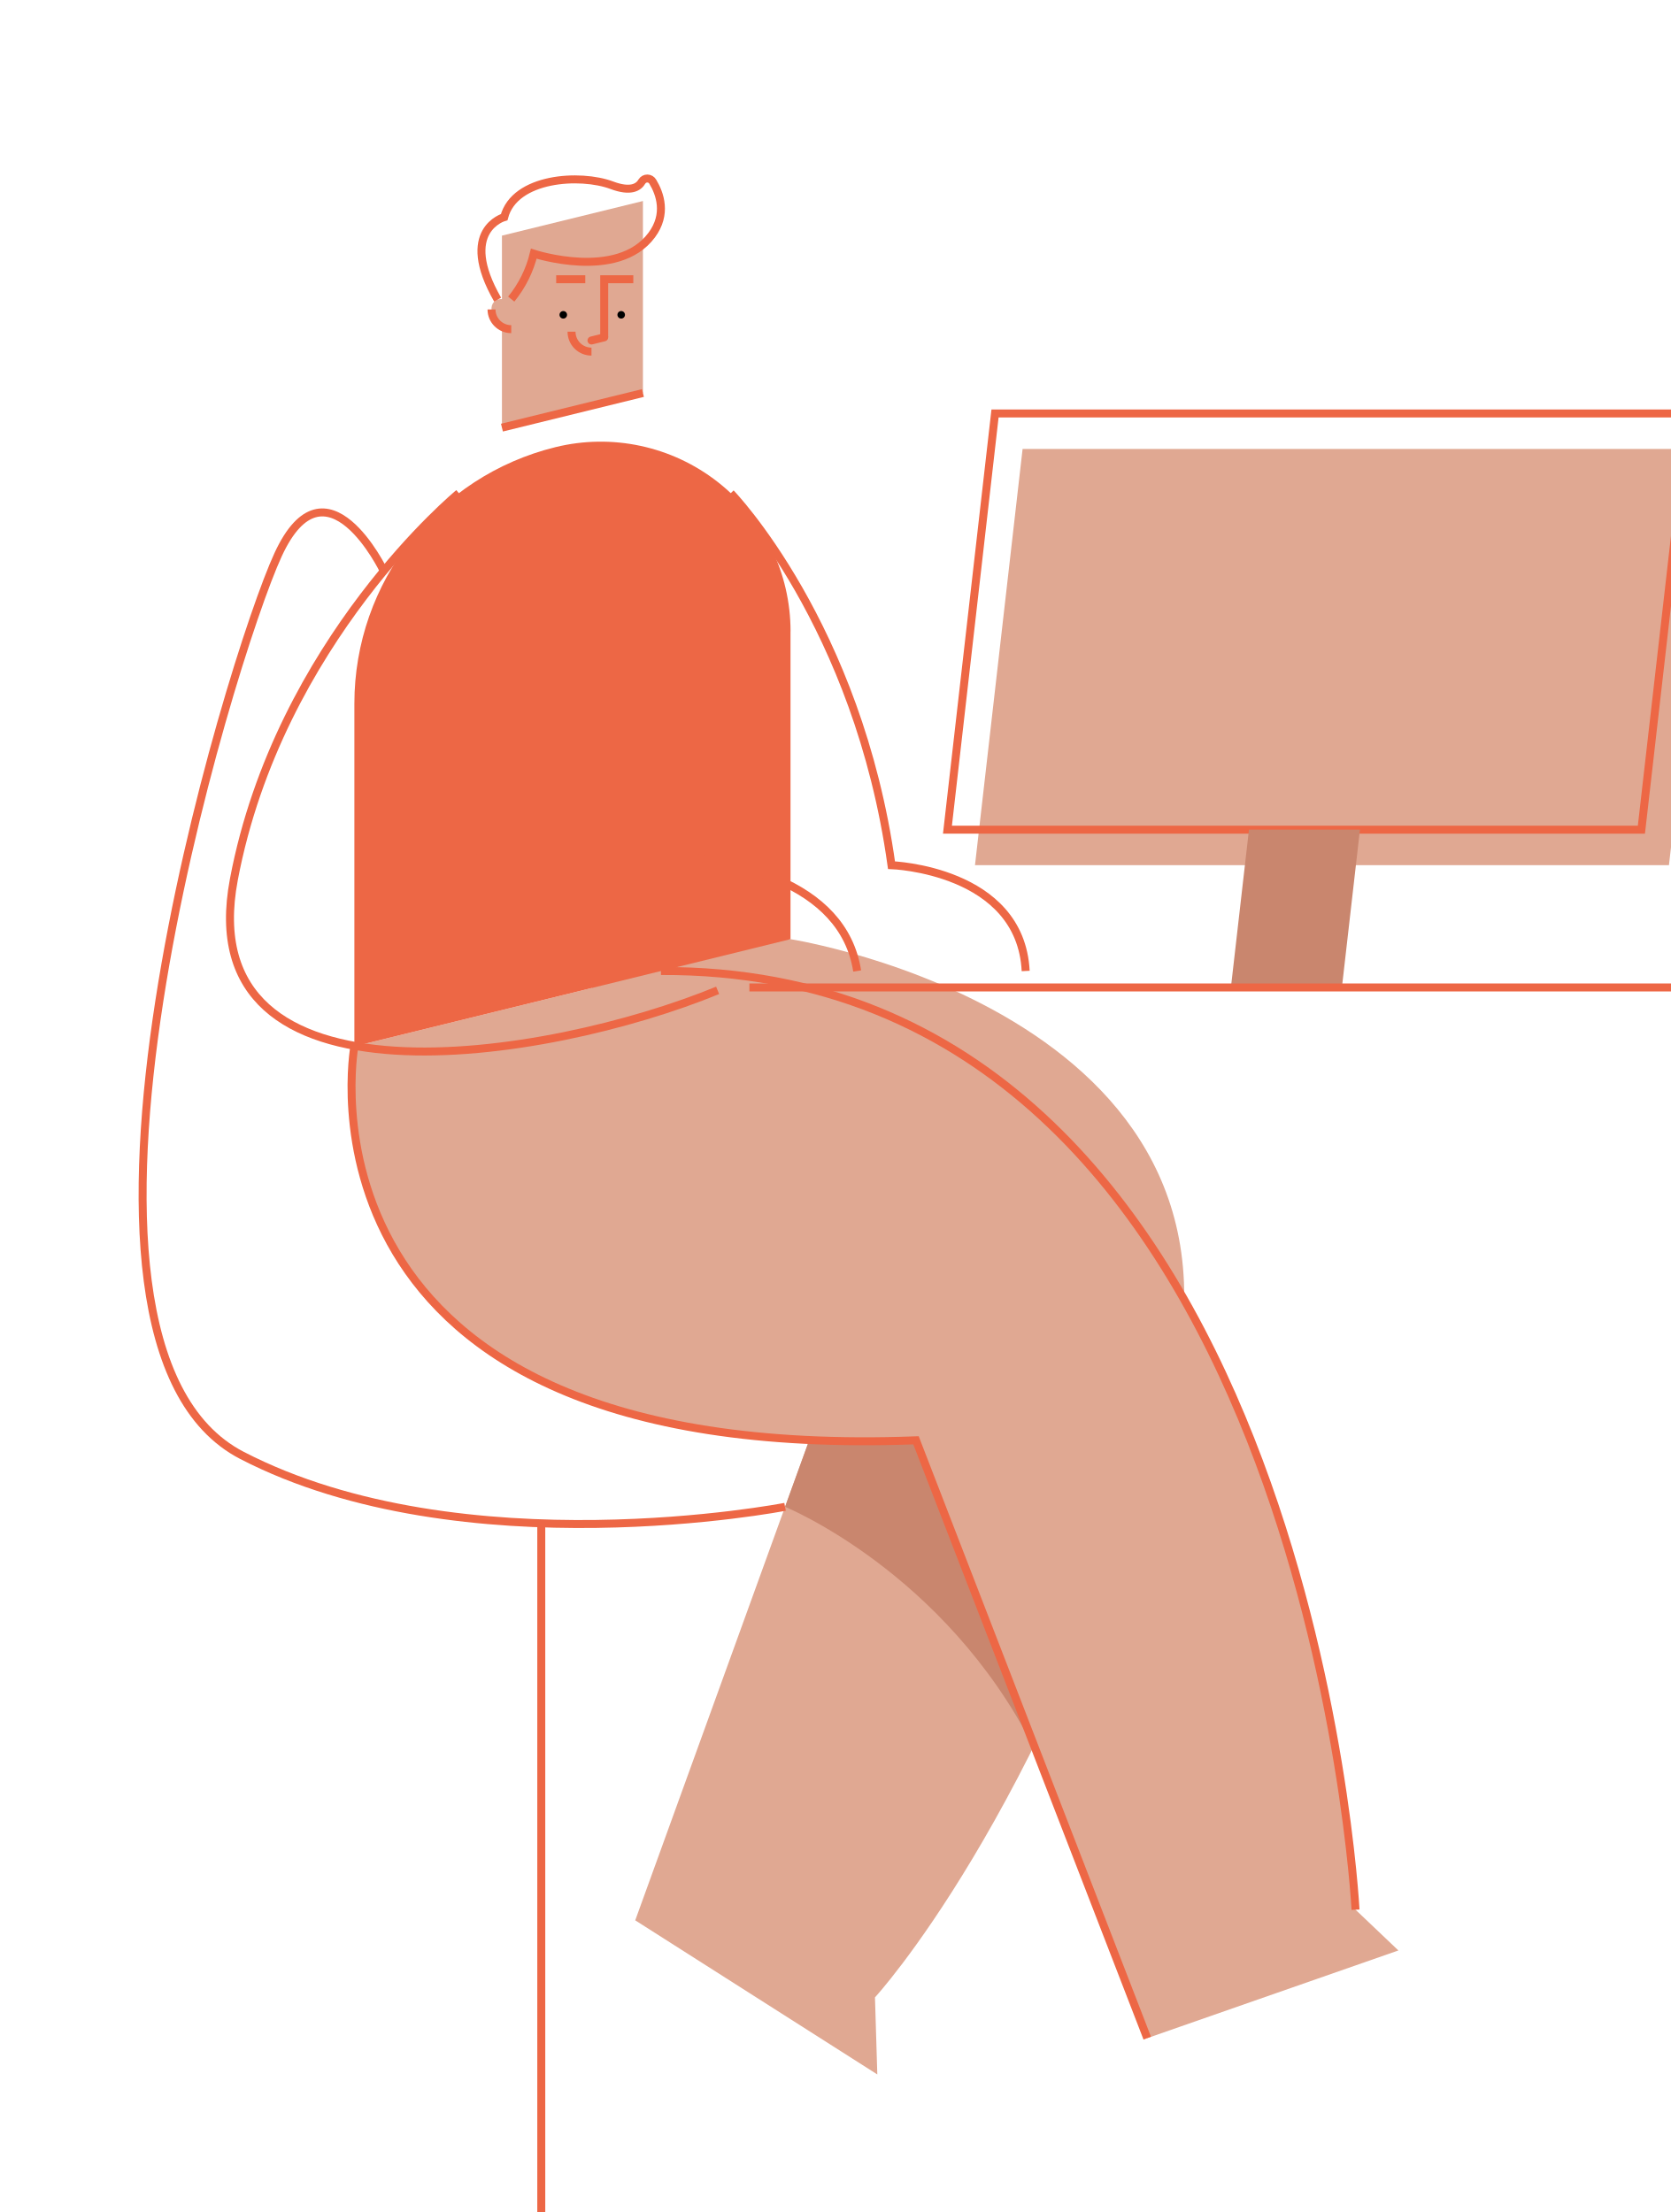
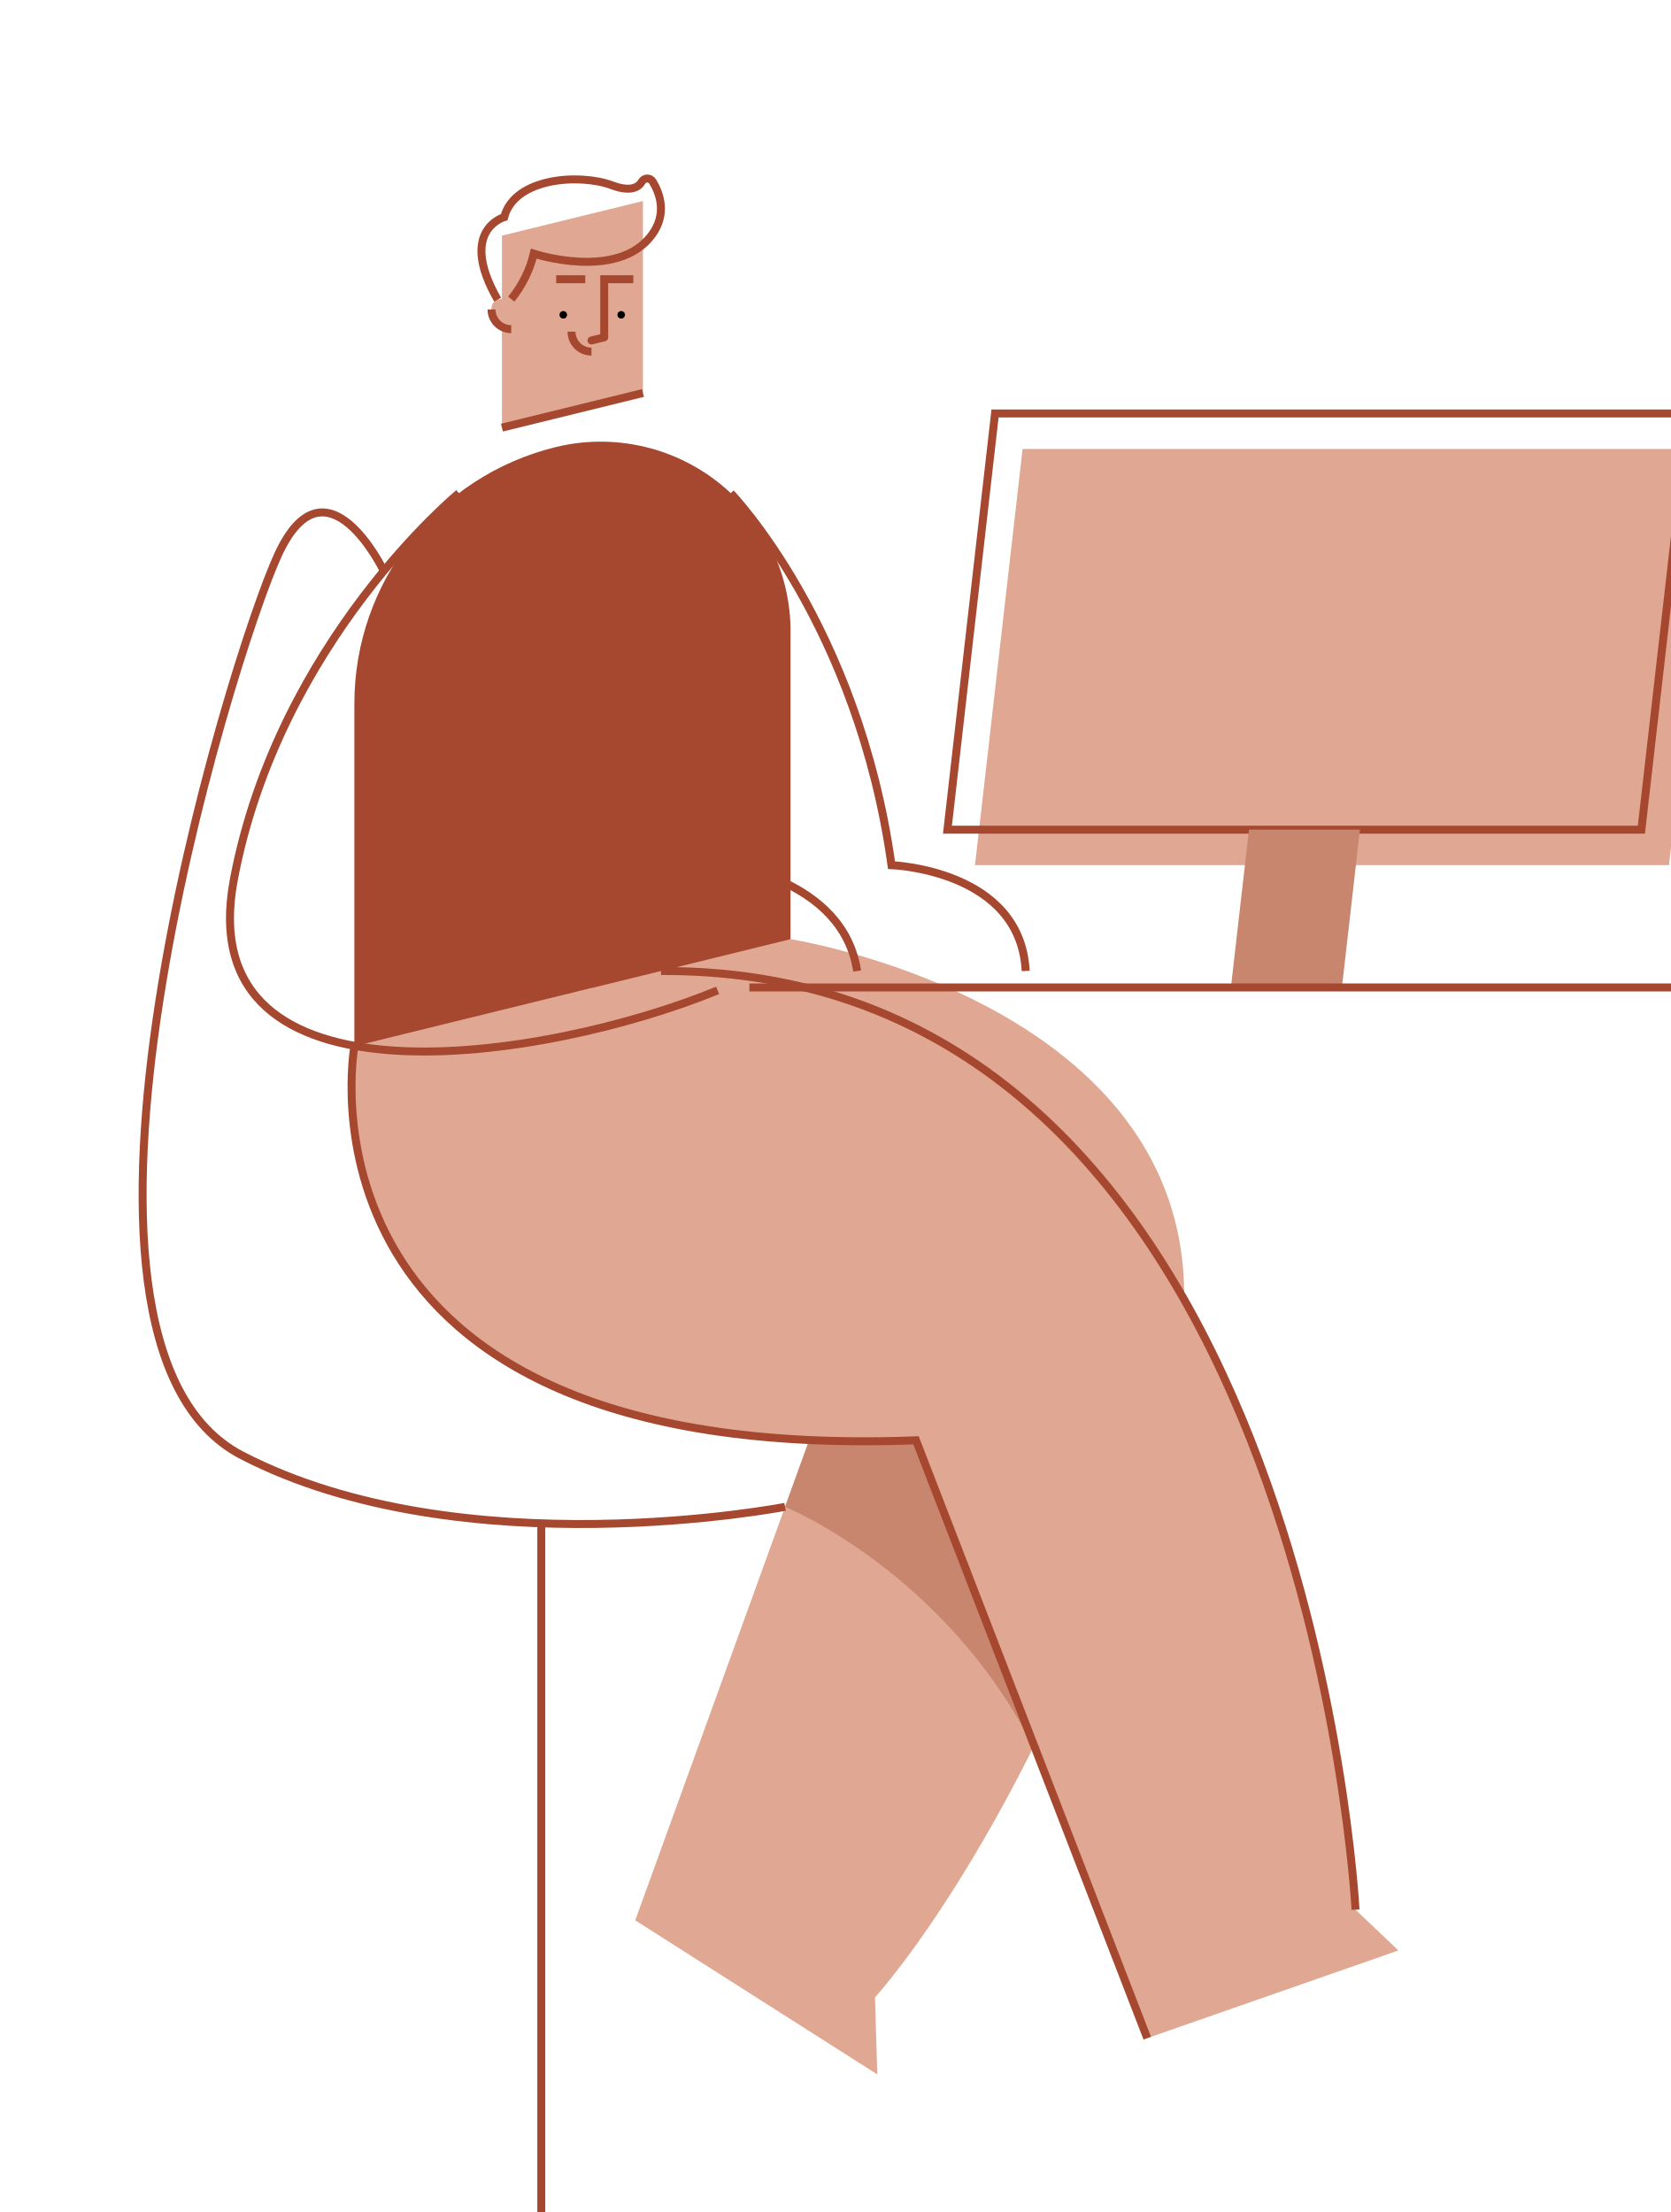
<svg xmlns="http://www.w3.org/2000/svg" viewBox="201 76 709 939" class="svg-preview" style="max-width: 100%; max-height: 500px; transform: translate(0px, 0px) scale(1.12794, 1.12794) rotate(0deg);">
  <path d="m498.42 429.46-82.05 5.26 94.63 168-71 196 91.08 58-.88-29s61.8-67 108.8-218-140.58-180.26-140.58-180.26z" fill="#e0a892" />
  <path d="m567.67 582.72-56-10-14.13 6.09 13.46 23.91-14.63 40.38s59.86 24.33 93.46 90.39q4.15-8.32 8.41-17.44c-9.05-49.23-30.57-133.33-30.57-133.33z" fill="#c9866e" />
  <path d="m828.93 401.61h-261.1l17.91-156.64h261.1z" fill="#e0a892" />
-   <path d="m818.56 388.25h-261.09l17.9-156.64h261.1z" fill="none" stroke="#ed6745" stroke-miterlimit="10" stroke-width="3" />
+   <path d="m818.56 388.25h-261.09l17.9-156.64h261.1z" fill="none" stroke="#a64830" stroke-miterlimit="10" stroke-width="3" />
  <path d="m705.88 447.63 6.79-59.38h-41.76l-6.79 59.38z" fill="#c9866e" />
  <path d="m711 794.72s-18.31-354.42-261.32-353.28l-115.35 28.35s-28.68 157.27 211.31 148.27l87 225 94.49-33z" fill="#e0a892" />
-   <path d="m711 794.72s-18.31-354.42-261.32-353.28" fill="none" stroke="#ed6745" stroke-miterlimit="10" stroke-width="3" />
-   <path d="m334.33 469.79s-28.68 157.27 211.31 148.27l87 225" fill="none" stroke="#ed6745" stroke-miterlimit="10" stroke-width="3" />
+   <path d="m711 794.72s-18.31-354.42-261.32-353.28" fill="none" stroke="#a64830" stroke-miterlimit="10" stroke-width="3" />
+   <path d="m334.33 469.79s-28.68 157.27 211.31 148.27l87 225" fill="none" stroke="#a64830" stroke-miterlimit="10" stroke-width="3" />
  <path d="m442.9 181.09v42.82l-53.05 13.03v-72.26l53.05-13.03z" fill="#e0a892" />
  <circle cx="412.93" cy="194.48" r="1.42" />
  <circle cx="434.72" cy="194.48" r="1.42" />
-   <path d="m428.33 202.94v-21.85h10.95" fill="none" stroke="#ed6745" stroke-miterlimit="10" stroke-width="3" />
-   <path d="m410.26 181.09h10.95" fill="none" stroke="#ed6745" stroke-miterlimit="10" stroke-width="3" />
+   <path d="m428.33 202.94v-21.85h10.95" fill="none" stroke="#a64830" stroke-miterlimit="10" stroke-width="3" />
+   <path d="m410.26 181.09h10.95" fill="none" stroke="#a64830" stroke-miterlimit="10" stroke-width="3" />
  <path d="m393.35 192.29v7.59a7.42 7.42 0 0 1 -7.42-7.42c0-.23 0-.45 0-.67.45-4.61 7.42-4.13 7.42.5z" fill="#e0a892" />
  <g fill="none" stroke-miterlimit="10" stroke-width="3">
-     <path d="m393.35 199.88a7.42 7.42 0 0 1 -7.42-7.42" stroke="#ed6745" />
-     <path d="m423.54 208.33a7.5 7.5 0 0 1 -7.51-7.5" stroke="#ed6745" />
-     <g stroke="#ed6745">
+     <path d="m393.35 199.88a7.42 7.42 0 0 1 -7.42-7.42" stroke="#a64830" />
+     <path d="m423.54 208.33a7.5 7.5 0 0 1 -7.51-7.5" stroke="#a64830" />
+     <g stroke="#a64830">
      <path d="m442.9 223.91-53.05 13.03" />
      <path d="m428.33 202.96-4.79 1.18" stroke-linecap="round" />
    </g>
  </g>
-   <path d="m498.42 313.62v115.84l-164.09 40.33v-129a99.38 99.38 0 0 1 75.67-96.51 71.41 71.41 0 0 1 88.44 69.34z" fill="#ed6745" />
-   <g fill="none" stroke="#ed6745" stroke-miterlimit="10" stroke-width="3">
+   <path d="m498.42 313.62v115.84l-164.09 40.33v-129a99.38 99.38 0 0 1 75.67-96.51 71.41 71.41 0 0 1 88.44 69.34z" fill="#a64830" />
+   <g fill="none" stroke="#a64830" stroke-miterlimit="10" stroke-width="3">
    <path d="m393.35 188.57a43.15 43.15 0 0 0 8.48-17.1s31.47 10.37 44.37-7c5.85-7.88 3.13-15.56.39-20.1a2.37 2.37 0 0 0 -4.06-.08c-1.28 2.23-4.28 4.07-11.33 1.43-11.86-4.45-36.56-3-40.5 12 0 0-17.5 4.87-2.46 31.06" />
    <path d="m482.95 447.63h357.29" />
    <path d="m373.64 261.61s-67.64 55.55-84.64 145.33 117.8 68.2 182 41.78" />
    <path d="m360.5 401.61s152.5-27 163 39.82" />
    <path d="m475.94 261.61s47.86 49.39 60.48 140c0 0 48.54 1.67 50.48 39.82" />
    <path d="m345.4 290.88s-21.75-45.16-39.75-6.16-96.65 296-13.65 339 204.37 19.38 204.37 19.38" />
    <path d="m404.65 649.57v289.43h-99" />
  </g>
</svg>
